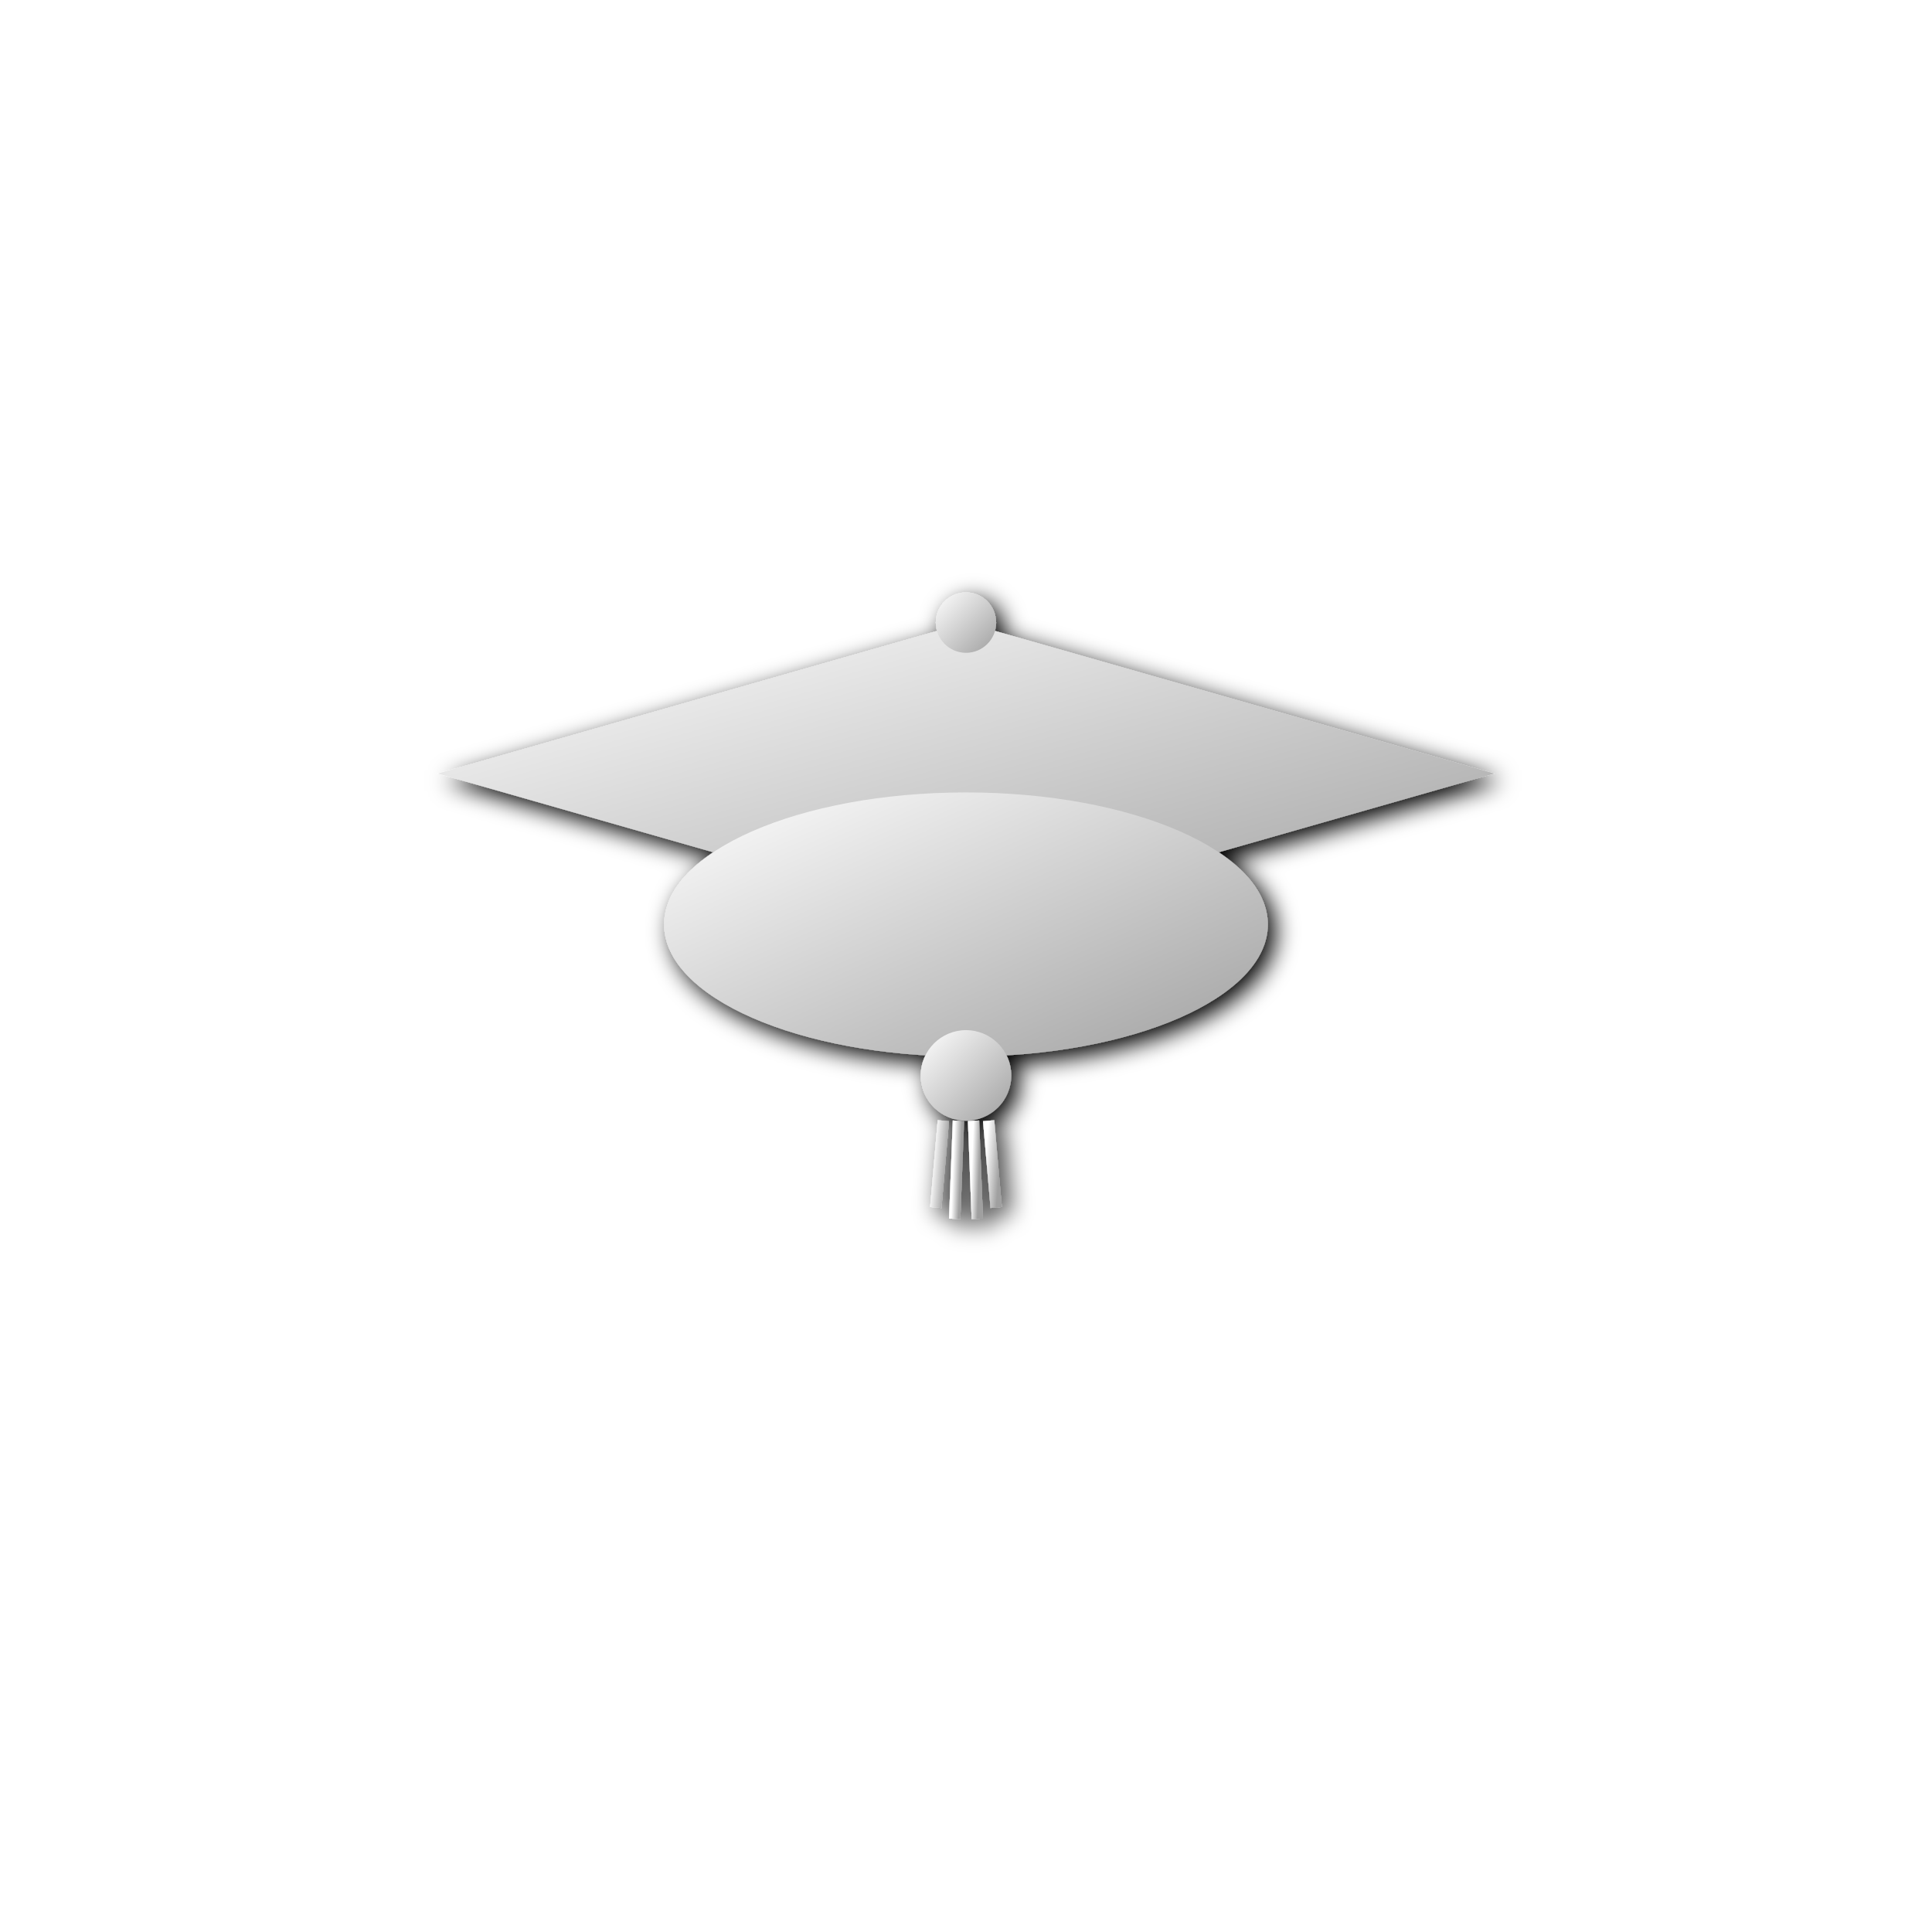
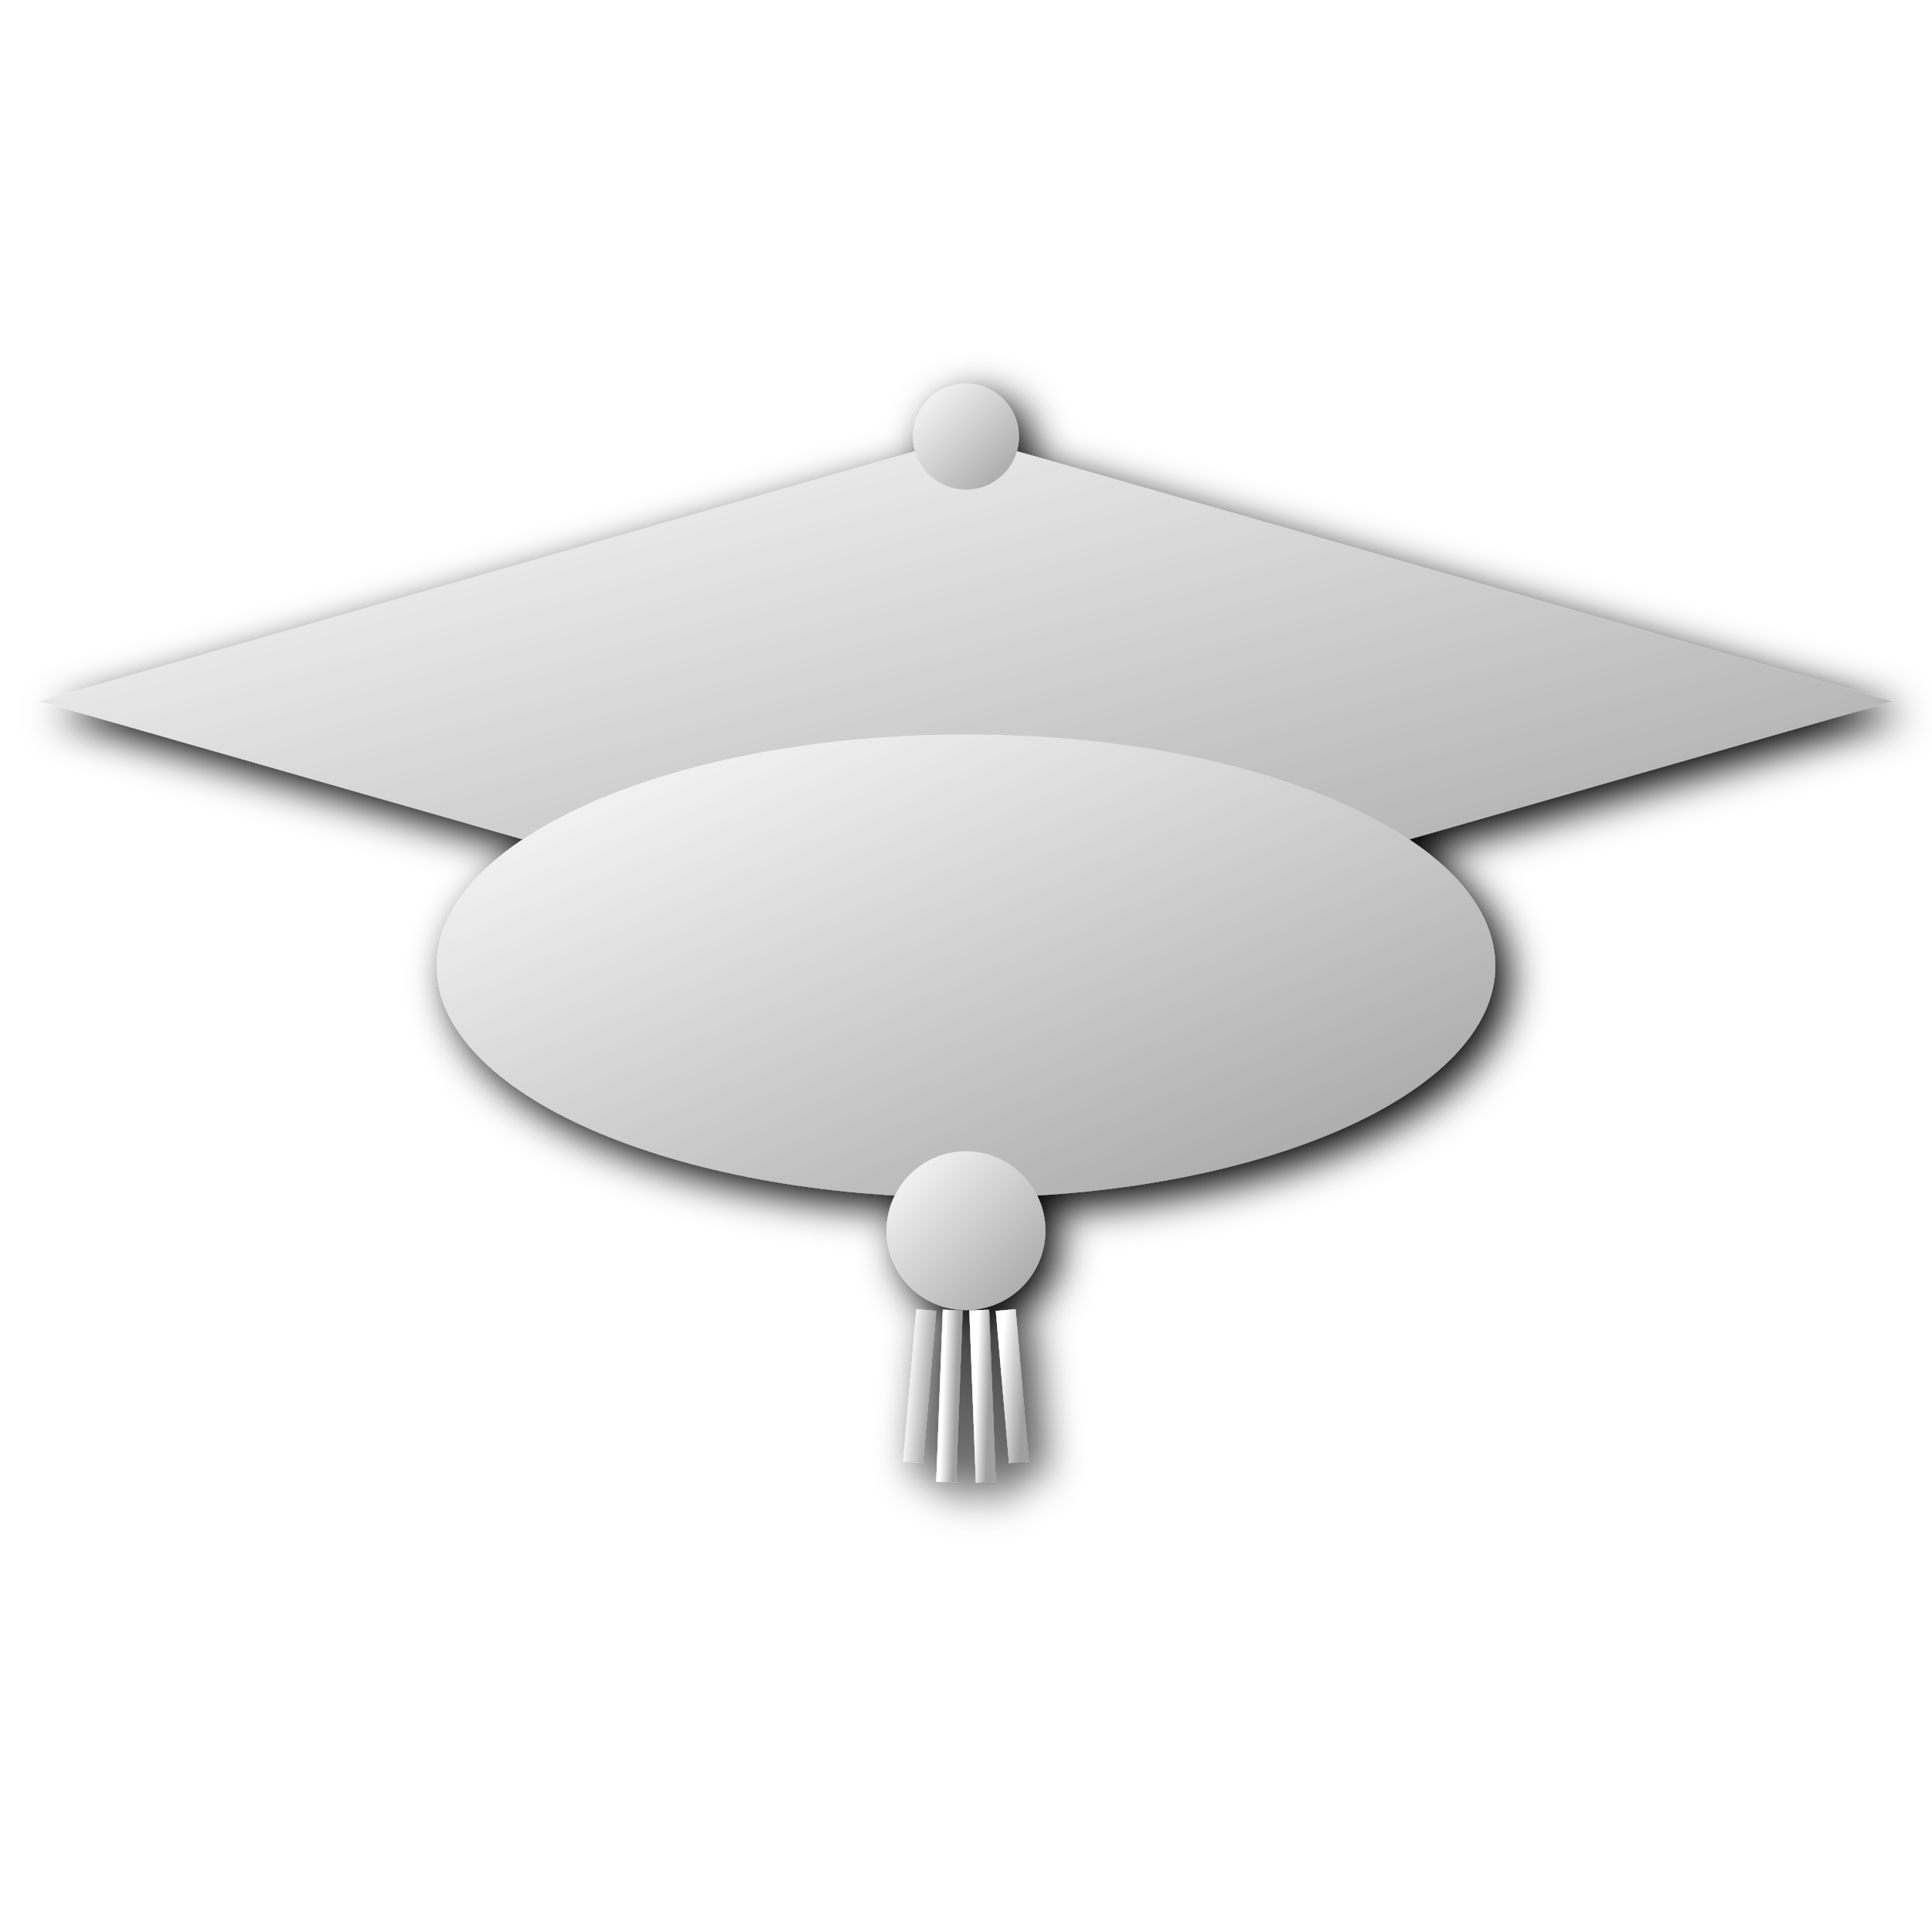
- <svg xmlns="http://www.w3.org/2000/svg" width="512" height="512" viewBox="0 0 512 512">
+ <svg xmlns="http://www.w3.org/2000/svg" width="512" height="512" viewBox="110 160 292 170">
  <defs>
    <linearGradient id="grad1" x1="0%" y1="0%" x2="100%" y2="100%">
      <stop offset="0%" style="stop-color:#ffffff;stop-opacity:1" />
      <stop offset="100%" style="stop-color:#a0a0a0;stop-opacity:1" />
    </linearGradient>
    <filter id="dropShadow" x="-20%" y="-20%" width="140%" height="140%">
      <feGaussianBlur in="SourceAlpha" stdDeviation="3" result="blur" />
      <feOffset in="blur" dx="2" dy="2" result="offsetBlur" />
      <feMerge>
        <feMergeNode in="offsetBlur" />
        <feMergeNode in="SourceGraphic" />
      </feMerge>
    </filter>
  </defs>
  <g transform="translate(256, 305)" filter="url(#dropShadow)">
    <path d="M 0 -140 L 140 -100 L 0 -60 L -140 -100 Z" fill="url(#grad1)" />
    <ellipse cx="0" cy="-60" rx="80" ry="35" fill="url(#grad1)" />
    <line x1="0" y1="-140" x2="0" y2="-20" stroke="url(#grad1)" stroke-width="4" />
    <circle cx="0" cy="-140" r="8" fill="url(#grad1)" />
    <g transform="translate(0, -20)">
      <circle cx="0" cy="0" r="12" fill="url(#grad1)" />
      <line x1="-6" y1="12" x2="-8" y2="35" stroke="url(#grad1)" stroke-width="3" />
      <line x1="-2" y1="12" x2="-3" y2="38" stroke="url(#grad1)" stroke-width="3" />
      <line x1="2" y1="12" x2="3" y2="38" stroke="url(#grad1)" stroke-width="3" />
      <line x1="6" y1="12" x2="8" y2="35" stroke="url(#grad1)" stroke-width="3" />
    </g>
  </g>
</svg>
